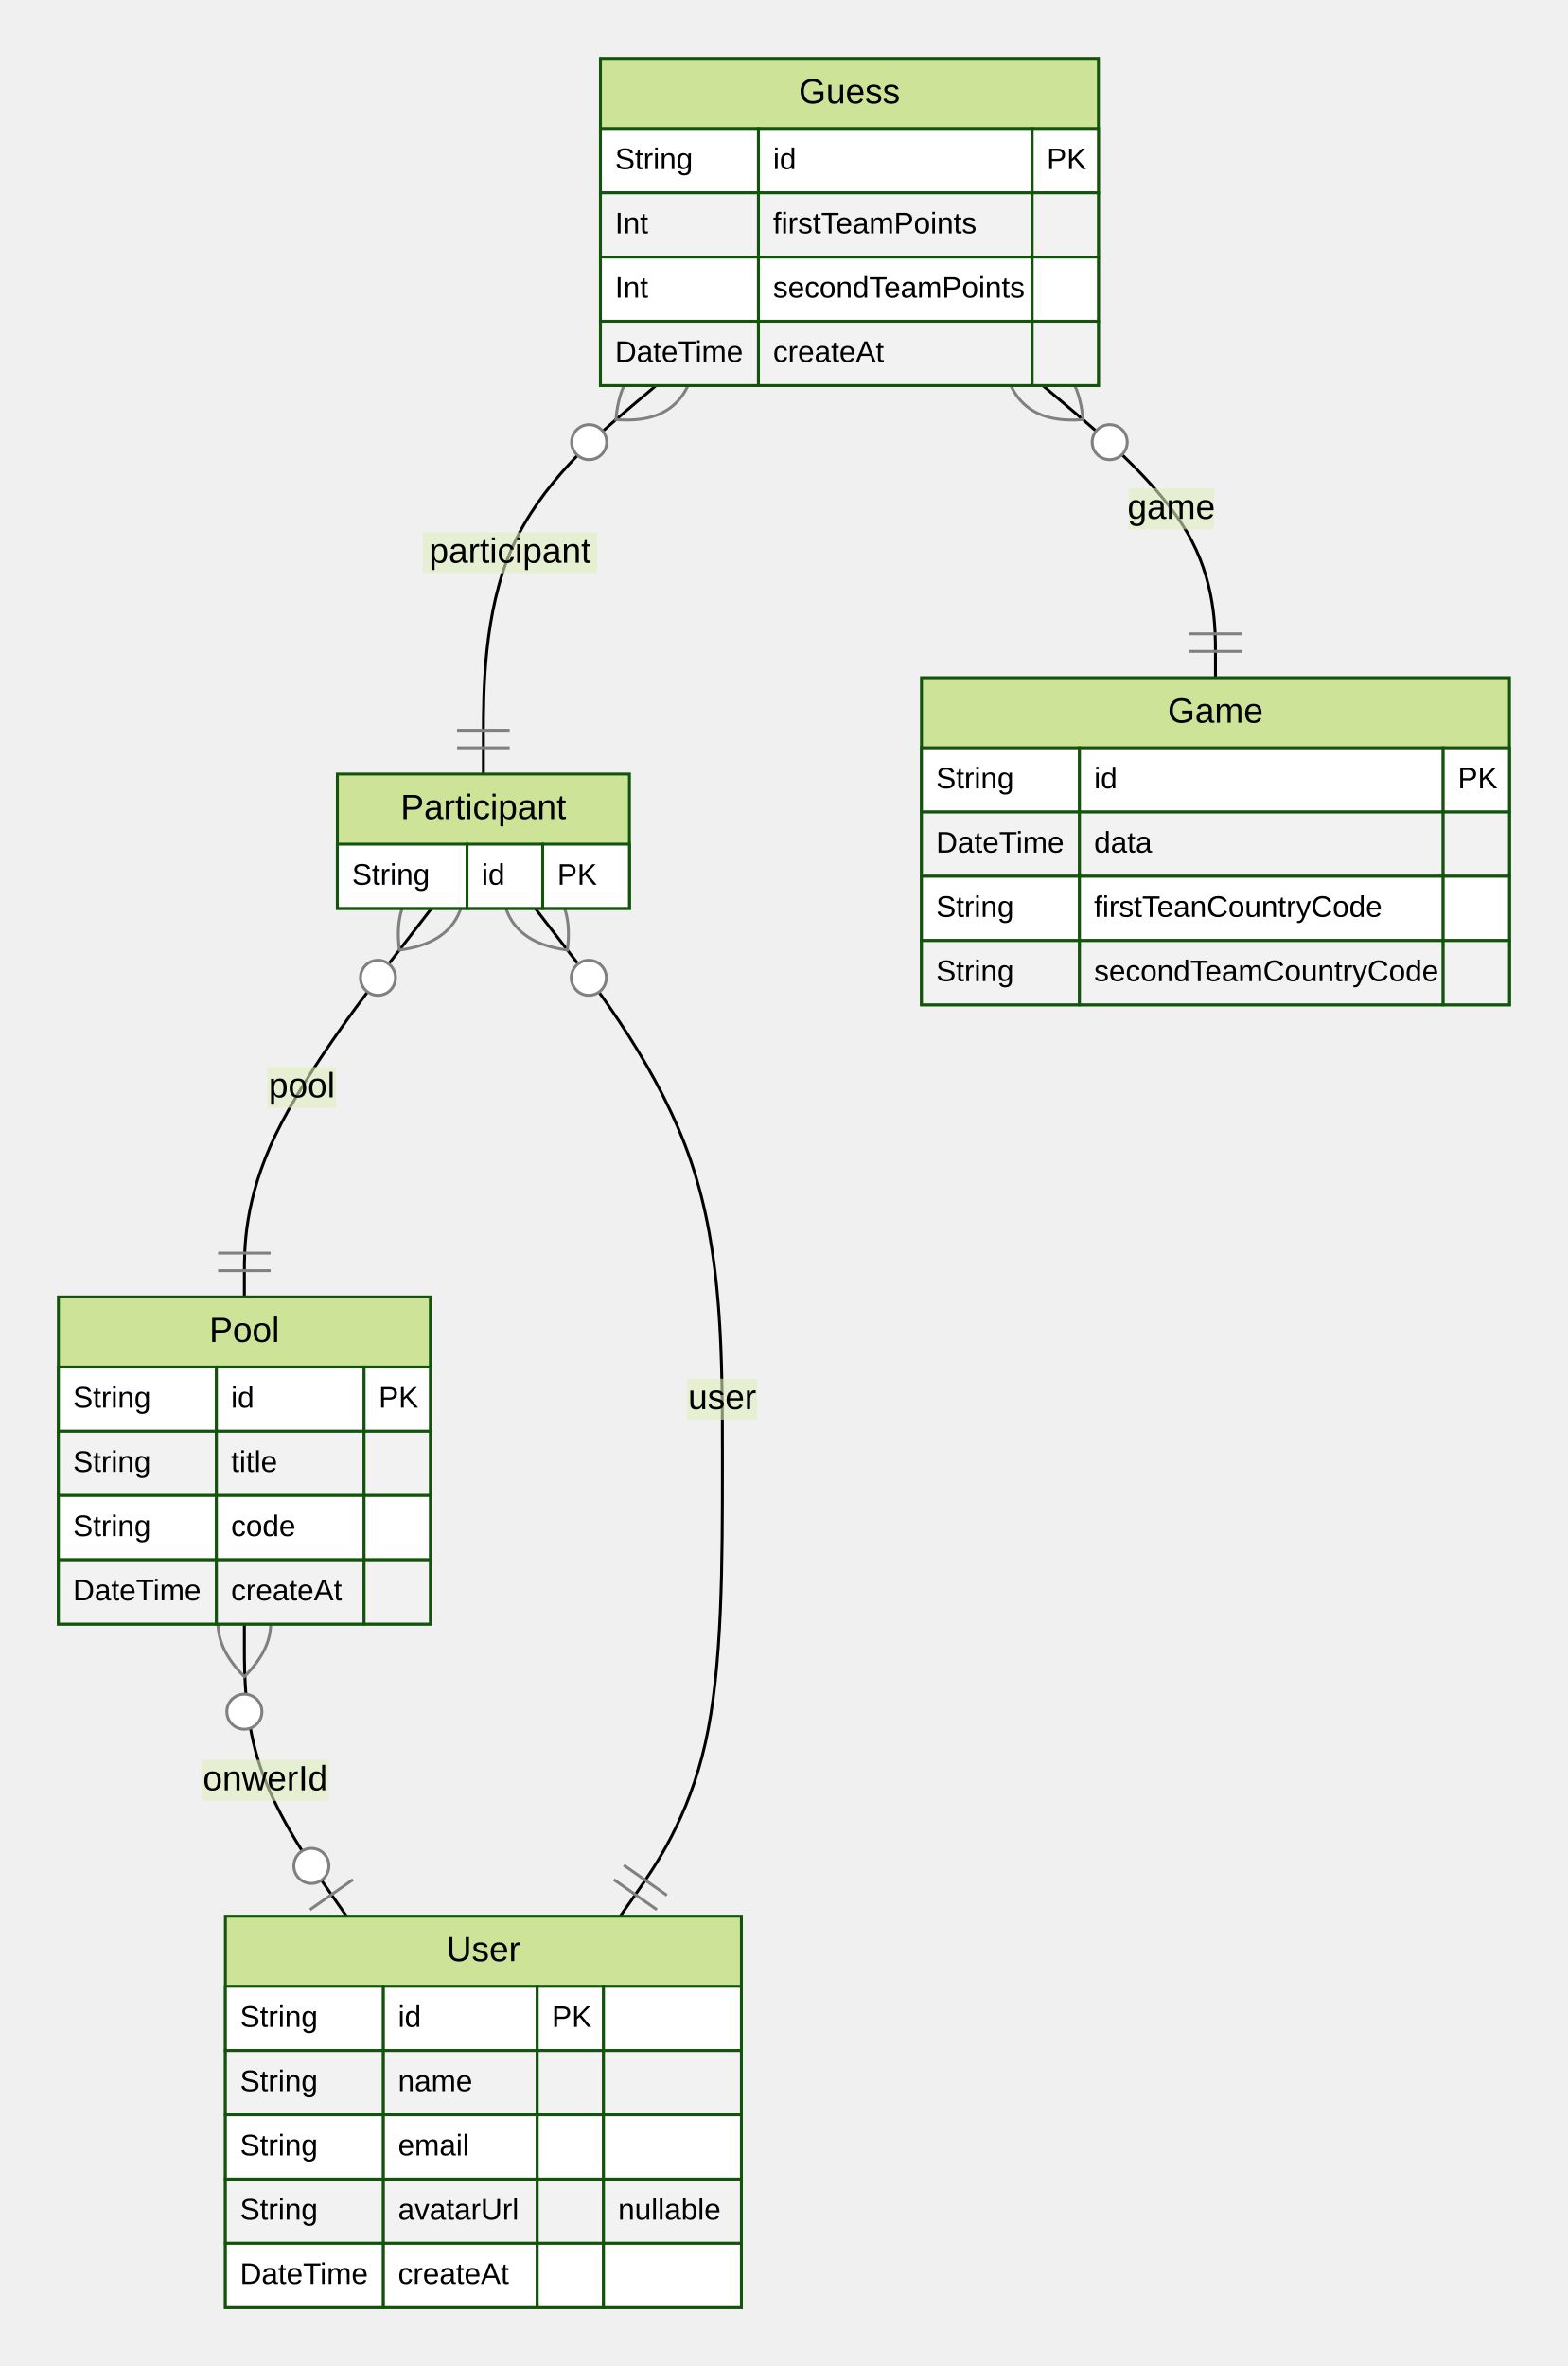
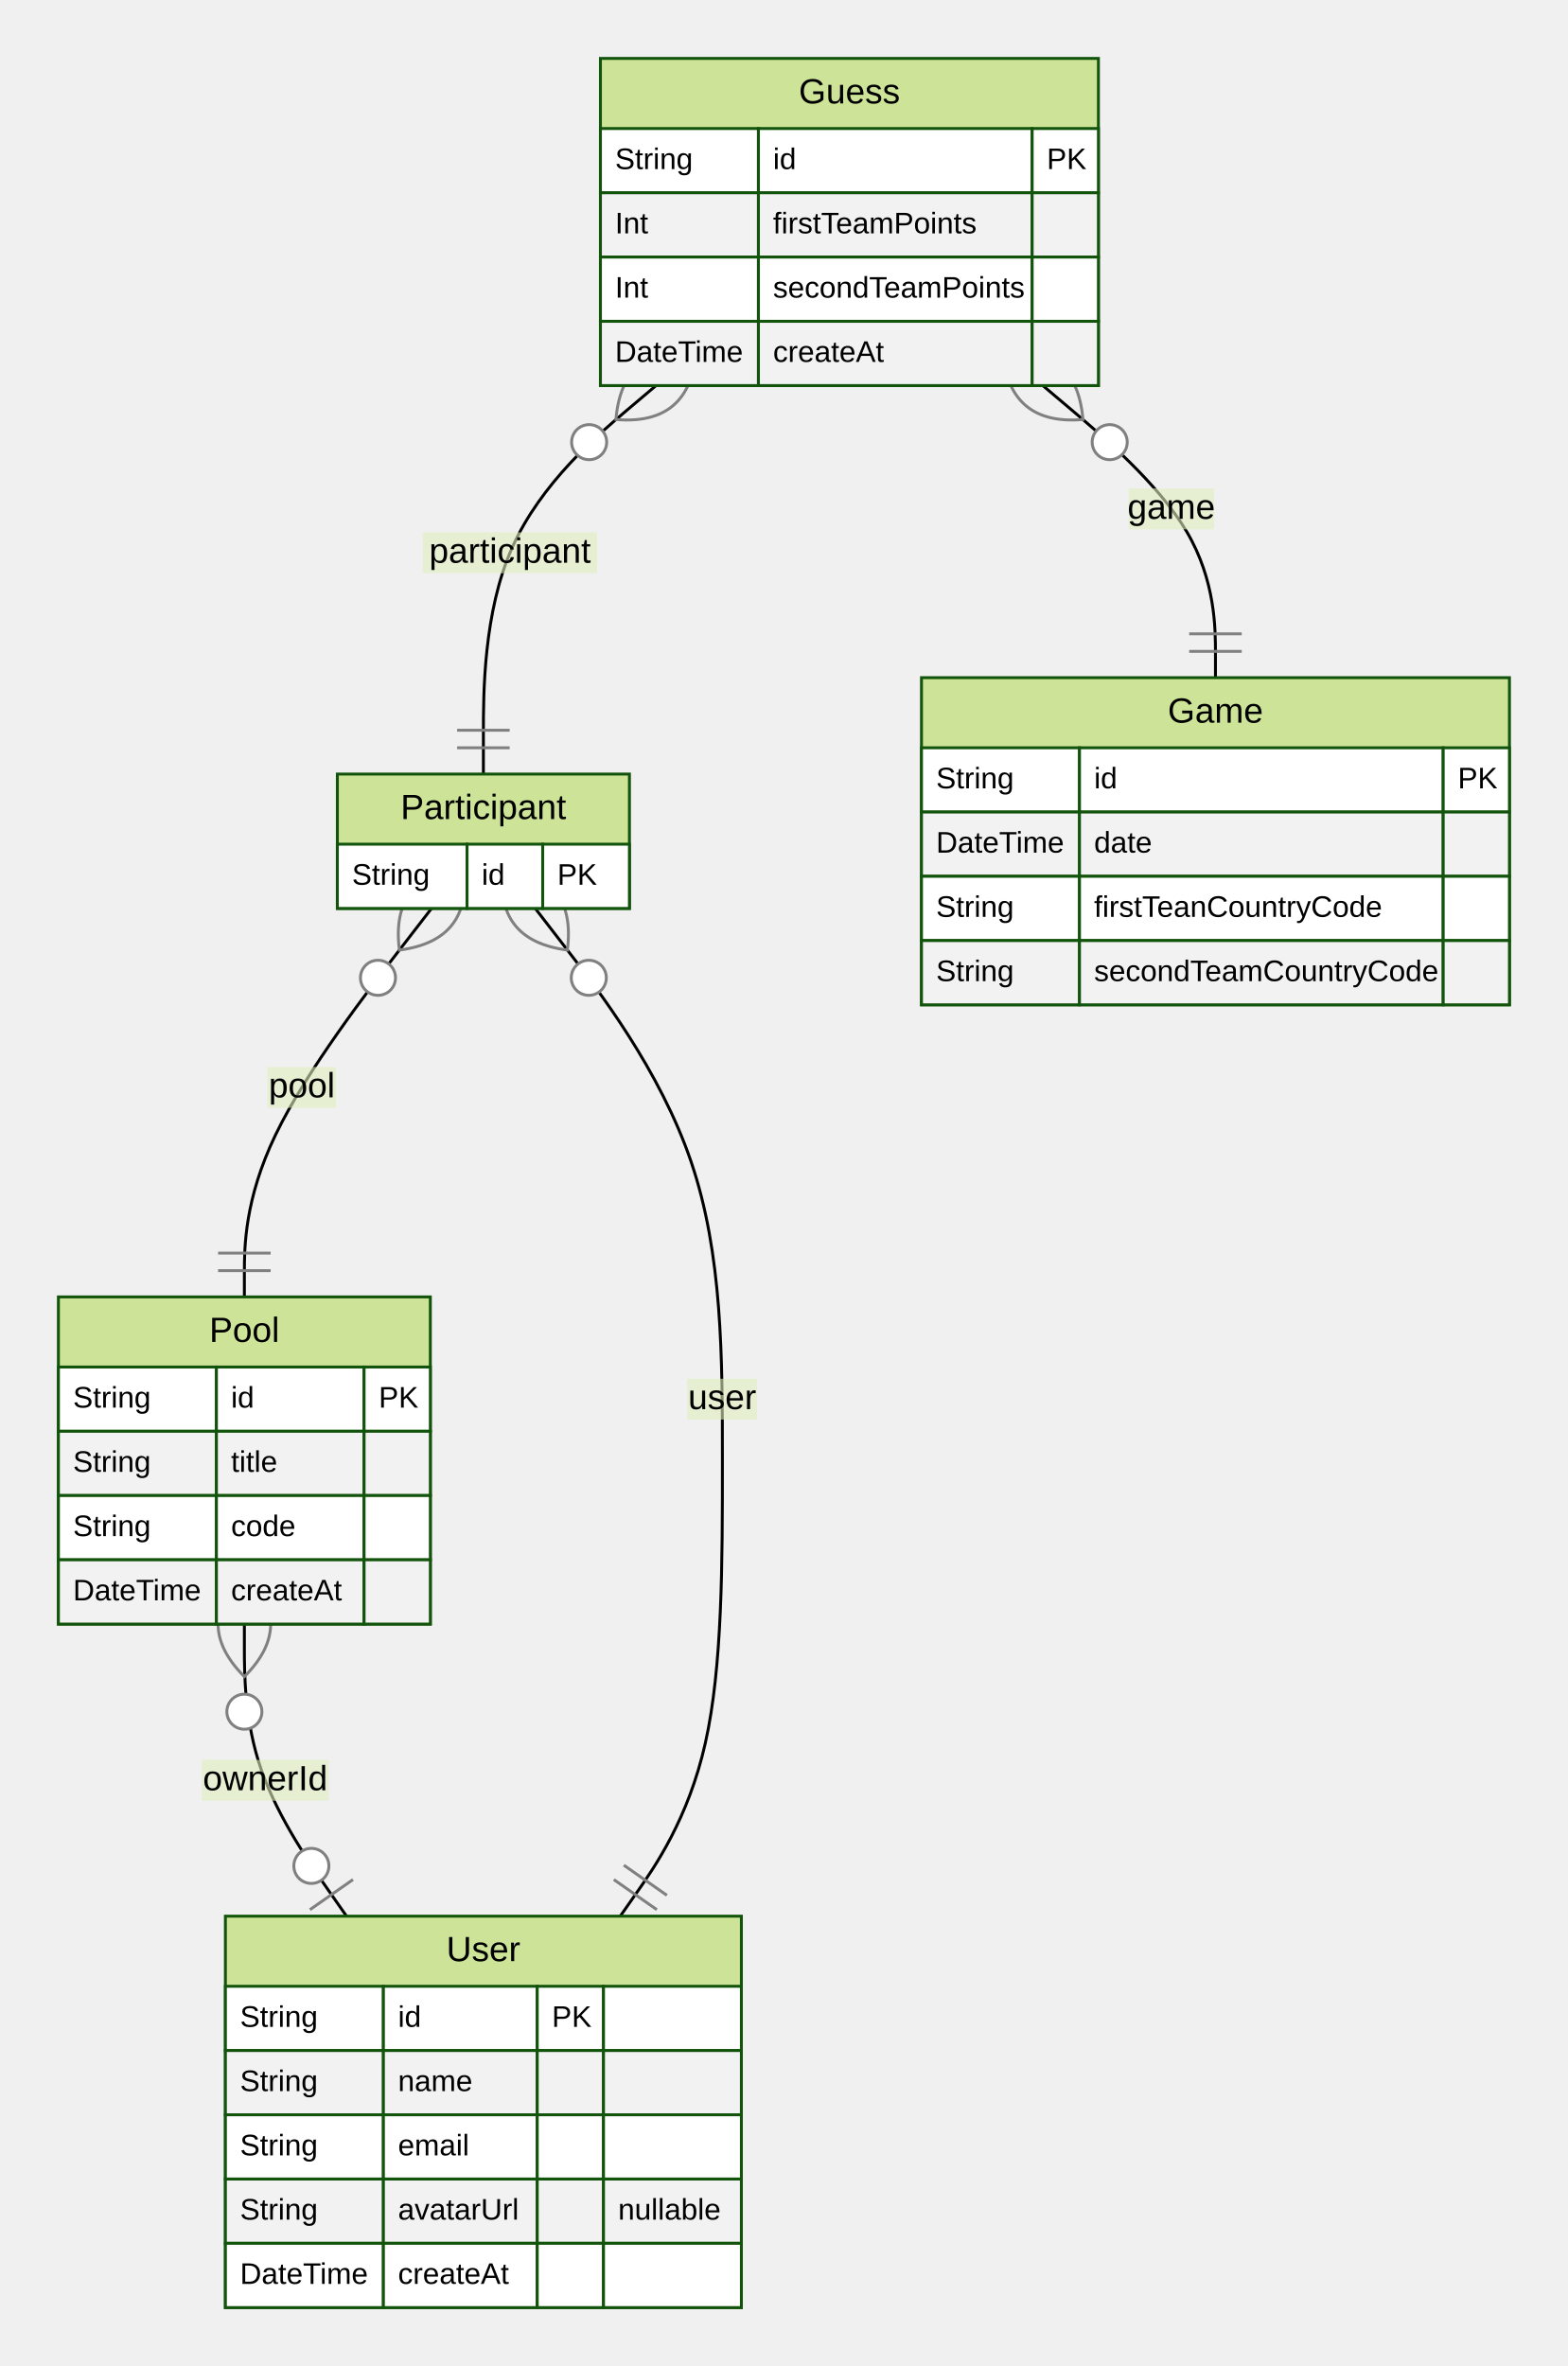
<svg xmlns="http://www.w3.org/2000/svg" aria-labelledby="chart-title-mermaid-0 chart-desc-mermaid-0" role="img" viewBox="0 0 536.82 810" style="max-width: 536.82px; background-color: white;" width="100%" id="mermaid-0">
  <style>#mermaid-0 {font-family:"trebuchet ms",verdana,arial,sans-serif;font-size:16px;fill:#000000;}#mermaid-0 .error-icon{fill:#552222;}#mermaid-0 .error-text{fill:#552222;stroke:#552222;}#mermaid-0 .edge-thickness-normal{stroke-width:2px;}#mermaid-0 .edge-thickness-thick{stroke-width:3.5px;}#mermaid-0 .edge-pattern-solid{stroke-dasharray:0;}#mermaid-0 .edge-pattern-dashed{stroke-dasharray:3;}#mermaid-0 .edge-pattern-dotted{stroke-dasharray:2;}#mermaid-0 .marker{fill:#000000;stroke:#000000;}#mermaid-0 .marker.cross{stroke:#000000;}#mermaid-0 svg{font-family:"trebuchet ms",verdana,arial,sans-serif;font-size:16px;}#mermaid-0 .entityBox{fill:#cde498;stroke:#13540c;}#mermaid-0 .attributeBoxOdd{fill:#ffffff;stroke:#13540c;}#mermaid-0 .attributeBoxEven{fill:#f2f2f2;stroke:#13540c;}#mermaid-0 .relationshipLabelBox{fill:hsl(78.158, 58.462%, 84.51%);opacity:0.7;background-color:hsl(78.158, 58.462%, 84.51%);}#mermaid-0 .relationshipLabelBox rect{opacity:0.5;}#mermaid-0 .relationshipLine{stroke:#000000;}#mermaid-0 :root{--mermaid-font-family:"trebuchet ms",verdana,arial,sans-serif;}</style>
  <g />
  <defs>
    <marker orient="auto" markerHeight="18" markerWidth="18" refY="9" refX="0" id="ONLY_ONE_START">
      <path d="M9,0 L9,18 M15,0 L15,18" fill="none" stroke="gray" />
    </marker>
  </defs>
  <defs>
    <marker orient="auto" markerHeight="18" markerWidth="18" refY="9" refX="18" id="ONLY_ONE_END">
      <path d="M3,0 L3,18 M9,0 L9,18" fill="none" stroke="gray" />
    </marker>
  </defs>
  <defs>
    <marker orient="auto" markerHeight="18" markerWidth="30" refY="9" refX="0" id="ZERO_OR_ONE_START">
      <circle r="6" cy="9" cx="21" fill="white" stroke="gray" />
      <path d="M9,0 L9,18" fill="none" stroke="gray" />
    </marker>
  </defs>
  <defs>
    <marker orient="auto" markerHeight="18" markerWidth="30" refY="9" refX="30" id="ZERO_OR_ONE_END">
      <circle r="6" cy="9" cx="9" fill="white" stroke="gray" />
      <path d="M21,0 L21,18" fill="none" stroke="gray" />
    </marker>
  </defs>
  <defs>
    <marker orient="auto" markerHeight="36" markerWidth="45" refY="18" refX="18" id="ONE_OR_MORE_START">
      <path d="M0,18 Q 18,0 36,18 Q 18,36 0,18 M42,9 L42,27" fill="none" stroke="gray" />
    </marker>
  </defs>
  <defs>
    <marker orient="auto" markerHeight="36" markerWidth="45" refY="18" refX="27" id="ONE_OR_MORE_END">
      <path d="M3,9 L3,27 M9,18 Q27,0 45,18 Q27,36 9,18" fill="none" stroke="gray" />
    </marker>
  </defs>
  <defs>
    <marker orient="auto" markerHeight="36" markerWidth="57" refY="18" refX="18" id="ZERO_OR_MORE_START">
      <circle r="6" cy="18" cx="48" fill="white" stroke="gray" />
      <path d="M0,18 Q18,0 36,18 Q18,36 0,18" fill="none" stroke="gray" />
    </marker>
  </defs>
  <defs>
    <marker orient="auto" markerHeight="36" markerWidth="57" refY="18" refX="39" id="ZERO_OR_MORE_END">
      <circle r="6" cy="18" cx="9" fill="white" stroke="gray" />
      <path d="M21,18 Q39,0 57,18 Q39,36 21,18" fill="none" stroke="gray" />
    </marker>
  </defs>
  <path marker-start="url(#ZERO_OR_MORE_START)" marker-end="url(#ZERO_OR_ONE_END)" fill="none" stroke="gray" d="M83.672,556L83.672,564.333C83.672,572.667,83.672,589.333,89.501,606C95.329,622.667,106.987,639.333,112.816,647.667L118.644,656" class="er relationshipLine" />
  <path marker-start="url(#ZERO_OR_MORE_START)" marker-end="url(#ONLY_ONE_END)" fill="none" stroke="gray" d="M183.265,311L193.944,324.833C204.624,338.667,225.984,366.333,236.664,397.833C247.344,429.333,247.344,464.667,247.344,500C247.344,535.333,247.344,570.667,241.515,596.667C235.686,622.667,224.029,639.333,218.2,647.667L212.371,656" class="er relationshipLine" />
  <path marker-start="url(#ZERO_OR_MORE_START)" marker-end="url(#ONLY_ONE_END)" fill="none" stroke="gray" d="M147.751,311L137.071,324.833C126.391,338.667,105.032,366.333,94.352,388.5C83.672,410.667,83.672,427.333,83.672,435.667L83.672,444" class="er relationshipLine" />
  <path marker-start="url(#ZERO_OR_MORE_START)" marker-end="url(#ONLY_ONE_END)" fill="none" stroke="gray" d="M224.625,132L214.772,140.333C204.919,148.667,185.213,165.333,175.361,187.5C165.508,209.667,165.508,237.333,165.508,251.167L165.508,265" class="er relationshipLine" />
  <path marker-start="url(#ZERO_OR_MORE_START)" marker-end="url(#ONLY_ONE_END)" fill="none" stroke="gray" d="M357.047,132L366.9,140.333C376.753,148.667,396.458,165.333,406.311,182C416.164,198.667,416.164,215.333,416.164,223.667L416.164,232" class="er relationshipLine" />
  <g transform="translate(20,444 )" id="Pool">
    <rect height="112" width="127.344" y="0" x="0" stroke="gray" fill-opacity="100%" fill="honeydew" class="er entityBox" />
    <text transform="translate(63.67186,12)" style="font-family: &quot;trebuchet ms&quot;, verdana, arial, sans-serif;; font-size: 12px" text-anchor="middle" dominant-baseline="middle" y="0" x="0" id="entity-Pool" class="er entityLabel">Pool</text>
    <rect height="22" width="54.096" y="24" x="0" stroke="gray" fill-opacity="100%" fill="honeydew" class="er attributeBoxOdd" />
    <text transform="translate(5,35)" style="font-family: &quot;trebuchet ms&quot;, verdana, arial, sans-serif;; font-size: 10.2px" text-anchor="left" dominant-baseline="middle" y="0" x="0" id="entity-Pool-attr-1-type" class="er entityLabel">String</text>
    <rect height="22" width="50.56" y="24" x="54.096" stroke="gray" fill-opacity="100%" fill="honeydew" class="er attributeBoxOdd" />
    <text transform="translate(59.09555,35)" style="font-family: &quot;trebuchet ms&quot;, verdana, arial, sans-serif;; font-size: 10.2px" text-anchor="left" dominant-baseline="middle" y="0" x="0" id="entity-Pool-attr-1-name" class="er entityLabel">id</text>
    <rect height="22" width="22.688" y="24" x="104.656" stroke="gray" fill-opacity="100%" fill="honeydew" class="er attributeBoxOdd" />
    <text transform="translate(109.656,35)" style="font-family: &quot;trebuchet ms&quot;, verdana, arial, sans-serif;; font-size: 10.2px" text-anchor="left" dominant-baseline="middle" y="0" x="0" id="entity-Pool-attr-1-key" class="er entityLabel">PK</text>
    <rect height="22" width="54.096" y="46" x="0" stroke="gray" fill-opacity="100%" fill="honeydew" class="er attributeBoxEven" />
    <text transform="translate(5,57)" style="font-family: &quot;trebuchet ms&quot;, verdana, arial, sans-serif;; font-size: 10.2px" text-anchor="left" dominant-baseline="middle" y="0" x="0" id="entity-Pool-attr-2-type" class="er entityLabel">String</text>
    <rect height="22" width="50.56" y="46" x="54.096" stroke="gray" fill-opacity="100%" fill="honeydew" class="er attributeBoxEven" />
    <text transform="translate(59.09555,57)" style="font-family: &quot;trebuchet ms&quot;, verdana, arial, sans-serif;; font-size: 10.2px" text-anchor="left" dominant-baseline="middle" y="0" x="0" id="entity-Pool-attr-2-name" class="er entityLabel">title</text>
    <rect height="22" width="22.688" y="46" x="104.656" stroke="gray" fill-opacity="100%" fill="honeydew" class="er attributeBoxEven" />
    <text transform="translate(109.656,57)" style="font-family: &quot;trebuchet ms&quot;, verdana, arial, sans-serif;; font-size: 10.2px" text-anchor="left" dominant-baseline="middle" y="0" x="0" id="entity-Pool-attr-2-key" class="er entityLabel" />
    <rect height="22" width="54.096" y="68" x="0" stroke="gray" fill-opacity="100%" fill="honeydew" class="er attributeBoxOdd" />
    <text transform="translate(5,79)" style="font-family: &quot;trebuchet ms&quot;, verdana, arial, sans-serif;; font-size: 10.2px" text-anchor="left" dominant-baseline="middle" y="0" x="0" id="entity-Pool-attr-3-type" class="er entityLabel">String</text>
    <rect height="22" width="50.56" y="68" x="54.096" stroke="gray" fill-opacity="100%" fill="honeydew" class="er attributeBoxOdd" />
    <text transform="translate(59.09555,79)" style="font-family: &quot;trebuchet ms&quot;, verdana, arial, sans-serif;; font-size: 10.2px" text-anchor="left" dominant-baseline="middle" y="0" x="0" id="entity-Pool-attr-3-name" class="er entityLabel">code</text>
    <rect height="22" width="22.688" y="68" x="104.656" stroke="gray" fill-opacity="100%" fill="honeydew" class="er attributeBoxOdd" />
    <text transform="translate(109.656,79)" style="font-family: &quot;trebuchet ms&quot;, verdana, arial, sans-serif;; font-size: 10.2px" text-anchor="left" dominant-baseline="middle" y="0" x="0" id="entity-Pool-attr-3-key" class="er entityLabel" />
    <rect height="22" width="54.096" y="90" x="0" stroke="gray" fill-opacity="100%" fill="honeydew" class="er attributeBoxEven" />
    <text transform="translate(5,101)" style="font-family: &quot;trebuchet ms&quot;, verdana, arial, sans-serif;; font-size: 10.2px" text-anchor="left" dominant-baseline="middle" y="0" x="0" id="entity-Pool-attr-4-type" class="er entityLabel">DateTime</text>
    <rect height="22" width="50.56" y="90" x="54.096" stroke="gray" fill-opacity="100%" fill="honeydew" class="er attributeBoxEven" />
    <text transform="translate(59.09555,101)" style="font-family: &quot;trebuchet ms&quot;, verdana, arial, sans-serif;; font-size: 10.2px" text-anchor="left" dominant-baseline="middle" y="0" x="0" id="entity-Pool-attr-4-name" class="er entityLabel">createAt</text>
    <rect height="22" width="22.688" y="90" x="104.656" stroke="gray" fill-opacity="100%" fill="honeydew" class="er attributeBoxEven" />
    <text transform="translate(109.656,101)" style="font-family: &quot;trebuchet ms&quot;, verdana, arial, sans-serif;; font-size: 10.2px" text-anchor="left" dominant-baseline="middle" y="0" x="0" id="entity-Pool-attr-4-key" class="er entityLabel" />
  </g>
  <g transform="translate(115.5078,265 )" id="Participant">
    <rect height="46" width="100" y="0" x="0" stroke="gray" fill-opacity="100%" fill="honeydew" class="er entityBox" />
    <text transform="translate(50,12)" style="font-family: &quot;trebuchet ms&quot;, verdana, arial, sans-serif;; font-size: 12px" text-anchor="middle" dominant-baseline="middle" y="0" x="0" id="entity-Participant" class="er entityLabel">Participant</text>
    <rect height="22" width="44.399" y="24" x="0" stroke="gray" fill-opacity="100%" fill="honeydew" class="er attributeBoxOdd" />
    <text transform="translate(5,35)" style="font-family: &quot;trebuchet ms&quot;, verdana, arial, sans-serif;; font-size: 10.2px" text-anchor="left" dominant-baseline="middle" y="0" x="0" id="entity-Participant-attr-1-type" class="er entityLabel">String</text>
    <rect height="22" width="25.911" y="24" x="44.399" stroke="gray" fill-opacity="100%" fill="honeydew" class="er attributeBoxOdd" />
    <text transform="translate(49.39862,35)" style="font-family: &quot;trebuchet ms&quot;, verdana, arial, sans-serif;; font-size: 10.2px" text-anchor="left" dominant-baseline="middle" y="0" x="0" id="entity-Participant-attr-1-name" class="er entityLabel">id</text>
    <rect height="22" width="29.69" y="24" x="70.31" stroke="gray" fill-opacity="100%" fill="honeydew" class="er attributeBoxOdd" />
    <text transform="translate(75.30976,35)" style="font-family: &quot;trebuchet ms&quot;, verdana, arial, sans-serif;; font-size: 10.2px" text-anchor="left" dominant-baseline="middle" y="0" x="0" id="entity-Participant-attr-1-key" class="er entityLabel">PK</text>
  </g>
  <g transform="translate(77.17397,656 )" id="User">
    <rect height="134" width="176.668" y="0" x="0" stroke="gray" fill-opacity="100%" fill="honeydew" class="er entityBox" />
    <text transform="translate(88.33382,12)" style="font-family: &quot;trebuchet ms&quot;, verdana, arial, sans-serif;; font-size: 12px" text-anchor="middle" dominant-baseline="middle" y="0" x="0" id="entity-User" class="er entityLabel">User</text>
    <rect height="22" width="54.096" y="24" x="0" stroke="gray" fill-opacity="100%" fill="honeydew" class="er attributeBoxOdd" />
    <text transform="translate(5,35)" style="font-family: &quot;trebuchet ms&quot;, verdana, arial, sans-serif;; font-size: 10.2px" text-anchor="left" dominant-baseline="middle" y="0" x="0" id="entity-User-attr-1-type" class="er entityLabel">String</text>
    <rect height="22" width="52.672" y="24" x="54.096" stroke="gray" fill-opacity="100%" fill="honeydew" class="er attributeBoxOdd" />
    <text transform="translate(59.09555,35)" style="font-family: &quot;trebuchet ms&quot;, verdana, arial, sans-serif;; font-size: 10.2px" text-anchor="left" dominant-baseline="middle" y="0" x="0" id="entity-User-attr-1-name" class="er entityLabel">id</text>
    <rect height="22" width="22.688" y="24" x="106.767" stroke="gray" fill-opacity="100%" fill="honeydew" class="er attributeBoxOdd" />
    <text transform="translate(111.7674,35)" style="font-family: &quot;trebuchet ms&quot;, verdana, arial, sans-serif;; font-size: 10.2px" text-anchor="left" dominant-baseline="middle" y="0" x="0" id="entity-User-attr-1-key" class="er entityLabel">PK</text>
    <rect height="22" width="47.213" y="24" x="129.455" stroke="gray" fill-opacity="100%" fill="honeydew" class="er attributeBoxOdd" />
    <text transform="translate(134.4551,35)" style="font-family: &quot;trebuchet ms&quot;, verdana, arial, sans-serif;; font-size: 10.2px" text-anchor="left" dominant-baseline="middle" y="0" x="0" id="entity-User-attr-1-comment" class="er entityLabel" />
    <rect height="22" width="54.096" y="46" x="0" stroke="gray" fill-opacity="100%" fill="honeydew" class="er attributeBoxEven" />
    <text transform="translate(5,57)" style="font-family: &quot;trebuchet ms&quot;, verdana, arial, sans-serif;; font-size: 10.2px" text-anchor="left" dominant-baseline="middle" y="0" x="0" id="entity-User-attr-2-type" class="er entityLabel">String</text>
    <rect height="22" width="52.672" y="46" x="54.096" stroke="gray" fill-opacity="100%" fill="honeydew" class="er attributeBoxEven" />
    <text transform="translate(59.09555,57)" style="font-family: &quot;trebuchet ms&quot;, verdana, arial, sans-serif;; font-size: 10.2px" text-anchor="left" dominant-baseline="middle" y="0" x="0" id="entity-User-attr-2-name" class="er entityLabel">name</text>
    <rect height="22" width="22.688" y="46" x="106.767" stroke="gray" fill-opacity="100%" fill="honeydew" class="er attributeBoxEven" />
    <text transform="translate(111.7674,57)" style="font-family: &quot;trebuchet ms&quot;, verdana, arial, sans-serif;; font-size: 10.2px" text-anchor="left" dominant-baseline="middle" y="0" x="0" id="entity-User-attr-2-key" class="er entityLabel" />
    <rect height="22" width="47.213" y="46" x="129.455" stroke="gray" fill-opacity="100%" fill="honeydew" class="er attributeBoxEven" />
    <text transform="translate(134.4551,57)" style="font-family: &quot;trebuchet ms&quot;, verdana, arial, sans-serif;; font-size: 10.2px" text-anchor="left" dominant-baseline="middle" y="0" x="0" id="entity-User-attr-2-comment" class="er entityLabel" />
    <rect height="22" width="54.096" y="68" x="0" stroke="gray" fill-opacity="100%" fill="honeydew" class="er attributeBoxOdd" />
    <text transform="translate(5,79)" style="font-family: &quot;trebuchet ms&quot;, verdana, arial, sans-serif;; font-size: 10.2px" text-anchor="left" dominant-baseline="middle" y="0" x="0" id="entity-User-attr-3-type" class="er entityLabel">String</text>
    <rect height="22" width="52.672" y="68" x="54.096" stroke="gray" fill-opacity="100%" fill="honeydew" class="er attributeBoxOdd" />
    <text transform="translate(59.09555,79)" style="font-family: &quot;trebuchet ms&quot;, verdana, arial, sans-serif;; font-size: 10.2px" text-anchor="left" dominant-baseline="middle" y="0" x="0" id="entity-User-attr-3-name" class="er entityLabel">email</text>
    <rect height="22" width="22.688" y="68" x="106.767" stroke="gray" fill-opacity="100%" fill="honeydew" class="er attributeBoxOdd" />
    <text transform="translate(111.7674,79)" style="font-family: &quot;trebuchet ms&quot;, verdana, arial, sans-serif;; font-size: 10.2px" text-anchor="left" dominant-baseline="middle" y="0" x="0" id="entity-User-attr-3-key" class="er entityLabel" />
    <rect height="22" width="47.213" y="68" x="129.455" stroke="gray" fill-opacity="100%" fill="honeydew" class="er attributeBoxOdd" />
    <text transform="translate(134.4551,79)" style="font-family: &quot;trebuchet ms&quot;, verdana, arial, sans-serif;; font-size: 10.2px" text-anchor="left" dominant-baseline="middle" y="0" x="0" id="entity-User-attr-3-comment" class="er entityLabel" />
    <rect height="22" width="54.096" y="90" x="0" stroke="gray" fill-opacity="100%" fill="honeydew" class="er attributeBoxEven" />
    <text transform="translate(5,101)" style="font-family: &quot;trebuchet ms&quot;, verdana, arial, sans-serif;; font-size: 10.2px" text-anchor="left" dominant-baseline="middle" y="0" x="0" id="entity-User-attr-4-type" class="er entityLabel">String</text>
    <rect height="22" width="52.672" y="90" x="54.096" stroke="gray" fill-opacity="100%" fill="honeydew" class="er attributeBoxEven" />
    <text transform="translate(59.09555,101)" style="font-family: &quot;trebuchet ms&quot;, verdana, arial, sans-serif;; font-size: 10.2px" text-anchor="left" dominant-baseline="middle" y="0" x="0" id="entity-User-attr-4-name" class="er entityLabel">avatarUrl</text>
    <rect height="22" width="22.688" y="90" x="106.767" stroke="gray" fill-opacity="100%" fill="honeydew" class="er attributeBoxEven" />
    <text transform="translate(111.7674,101)" style="font-family: &quot;trebuchet ms&quot;, verdana, arial, sans-serif;; font-size: 10.2px" text-anchor="left" dominant-baseline="middle" y="0" x="0" id="entity-User-attr-4-key" class="er entityLabel" />
    <rect height="22" width="47.213" y="90" x="129.455" stroke="gray" fill-opacity="100%" fill="honeydew" class="er attributeBoxEven" />
    <text transform="translate(134.4551,101)" style="font-family: &quot;trebuchet ms&quot;, verdana, arial, sans-serif;; font-size: 10.2px" text-anchor="left" dominant-baseline="middle" y="0" x="0" id="entity-User-attr-4-comment" class="er entityLabel">nullable</text>
    <rect height="22" width="54.096" y="112" x="0" stroke="gray" fill-opacity="100%" fill="honeydew" class="er attributeBoxOdd" />
    <text transform="translate(5,123)" style="font-family: &quot;trebuchet ms&quot;, verdana, arial, sans-serif;; font-size: 10.2px" text-anchor="left" dominant-baseline="middle" y="0" x="0" id="entity-User-attr-5-type" class="er entityLabel">DateTime</text>
    <rect height="22" width="52.672" y="112" x="54.096" stroke="gray" fill-opacity="100%" fill="honeydew" class="er attributeBoxOdd" />
    <text transform="translate(59.09555,123)" style="font-family: &quot;trebuchet ms&quot;, verdana, arial, sans-serif;; font-size: 10.2px" text-anchor="left" dominant-baseline="middle" y="0" x="0" id="entity-User-attr-5-name" class="er entityLabel">createAt</text>
    <rect height="22" width="22.688" y="112" x="106.767" stroke="gray" fill-opacity="100%" fill="honeydew" class="er attributeBoxOdd" />
    <text transform="translate(111.7674,123)" style="font-family: &quot;trebuchet ms&quot;, verdana, arial, sans-serif;; font-size: 10.2px" text-anchor="left" dominant-baseline="middle" y="0" x="0" id="entity-User-attr-5-key" class="er entityLabel" />
    <rect height="22" width="47.213" y="112" x="129.455" stroke="gray" fill-opacity="100%" fill="honeydew" class="er attributeBoxOdd" />
    <text transform="translate(134.4551,123)" style="font-family: &quot;trebuchet ms&quot;, verdana, arial, sans-serif;; font-size: 10.2px" text-anchor="left" dominant-baseline="middle" y="0" x="0" id="entity-User-attr-5-comment" class="er entityLabel" />
  </g>
  <g transform="translate(315.5078,232 )" id="Game">
    <rect height="112" width="201.312" y="0" x="0" stroke="gray" fill-opacity="100%" fill="honeydew" class="er entityBox" />
    <text transform="translate(100.6562,12)" style="font-family: &quot;trebuchet ms&quot;, verdana, arial, sans-serif;; font-size: 12px" text-anchor="middle" dominant-baseline="middle" y="0" x="0" id="entity-Game" class="er entityLabel">Game</text>
    <rect height="22" width="54.096" y="24" x="0" stroke="gray" fill-opacity="100%" fill="honeydew" class="er attributeBoxOdd" />
    <text transform="translate(5,35)" style="font-family: &quot;trebuchet ms&quot;, verdana, arial, sans-serif;; font-size: 10.2px" text-anchor="left" dominant-baseline="middle" y="0" x="0" id="entity-Game-attr-1-type" class="er entityLabel">String</text>
    <rect height="22" width="124.529" y="24" x="54.096" stroke="gray" fill-opacity="100%" fill="honeydew" class="er attributeBoxOdd" />
    <text transform="translate(59.09555,35)" style="font-family: &quot;trebuchet ms&quot;, verdana, arial, sans-serif;; font-size: 10.2px" text-anchor="left" dominant-baseline="middle" y="0" x="0" id="entity-Game-attr-1-name" class="er entityLabel">id</text>
    <rect height="22" width="22.688" y="24" x="178.625" stroke="gray" fill-opacity="100%" fill="honeydew" class="er attributeBoxOdd" />
    <text transform="translate(183.6248,35)" style="font-family: &quot;trebuchet ms&quot;, verdana, arial, sans-serif;; font-size: 10.2px" text-anchor="left" dominant-baseline="middle" y="0" x="0" id="entity-Game-attr-1-key" class="er entityLabel">PK</text>
    <rect height="22" width="54.096" y="46" x="0" stroke="gray" fill-opacity="100%" fill="honeydew" class="er attributeBoxEven" />
    <text transform="translate(5,57)" style="font-family: &quot;trebuchet ms&quot;, verdana, arial, sans-serif;; font-size: 10.2px" text-anchor="left" dominant-baseline="middle" y="0" x="0" id="entity-Game-attr-2-type" class="er entityLabel">DateTime</text>
    <rect height="22" width="124.529" y="46" x="54.096" stroke="gray" fill-opacity="100%" fill="honeydew" class="er attributeBoxEven" />
-     <text transform="translate(59.09555,57)" style="font-family: &quot;trebuchet ms&quot;, verdana, arial, sans-serif;; font-size: 10.2px" text-anchor="left" dominant-baseline="middle" y="0" x="0" id="entity-Game-attr-2-name" class="er entityLabel">data</text>
+     <text transform="translate(59.09555,57)" style="font-family: &quot;trebuchet ms&quot;, verdana, arial, sans-serif;; font-size: 10.2px" text-anchor="left" dominant-baseline="middle" y="0" x="0" id="entity-Game-attr-2-name" class="er entityLabel">date</text>
    <rect height="22" width="22.688" y="46" x="178.625" stroke="gray" fill-opacity="100%" fill="honeydew" class="er attributeBoxEven" />
    <text transform="translate(183.6248,57)" style="font-family: &quot;trebuchet ms&quot;, verdana, arial, sans-serif;; font-size: 10.2px" text-anchor="left" dominant-baseline="middle" y="0" x="0" id="entity-Game-attr-2-key" class="er entityLabel" />
    <rect height="22" width="54.096" y="68" x="0" stroke="gray" fill-opacity="100%" fill="honeydew" class="er attributeBoxOdd" />
    <text transform="translate(5,79)" style="font-family: &quot;trebuchet ms&quot;, verdana, arial, sans-serif;; font-size: 10.2px" text-anchor="left" dominant-baseline="middle" y="0" x="0" id="entity-Game-attr-3-type" class="er entityLabel">String</text>
    <rect height="22" width="124.529" y="68" x="54.096" stroke="gray" fill-opacity="100%" fill="honeydew" class="er attributeBoxOdd" />
    <text transform="translate(59.09555,79)" style="font-family: &quot;trebuchet ms&quot;, verdana, arial, sans-serif;; font-size: 10.2px" text-anchor="left" dominant-baseline="middle" y="0" x="0" id="entity-Game-attr-3-name" class="er entityLabel">firstTeanCountryCode</text>
    <rect height="22" width="22.688" y="68" x="178.625" stroke="gray" fill-opacity="100%" fill="honeydew" class="er attributeBoxOdd" />
    <text transform="translate(183.6248,79)" style="font-family: &quot;trebuchet ms&quot;, verdana, arial, sans-serif;; font-size: 10.2px" text-anchor="left" dominant-baseline="middle" y="0" x="0" id="entity-Game-attr-3-key" class="er entityLabel" />
    <rect height="22" width="54.096" y="90" x="0" stroke="gray" fill-opacity="100%" fill="honeydew" class="er attributeBoxEven" />
    <text transform="translate(5,101)" style="font-family: &quot;trebuchet ms&quot;, verdana, arial, sans-serif;; font-size: 10.2px" text-anchor="left" dominant-baseline="middle" y="0" x="0" id="entity-Game-attr-4-type" class="er entityLabel">String</text>
    <rect height="22" width="124.529" y="90" x="54.096" stroke="gray" fill-opacity="100%" fill="honeydew" class="er attributeBoxEven" />
    <text transform="translate(59.09555,101)" style="font-family: &quot;trebuchet ms&quot;, verdana, arial, sans-serif;; font-size: 10.2px" text-anchor="left" dominant-baseline="middle" y="0" x="0" id="entity-Game-attr-4-name" class="er entityLabel">secondTeamCountryCode</text>
    <rect height="22" width="22.688" y="90" x="178.625" stroke="gray" fill-opacity="100%" fill="honeydew" class="er attributeBoxEven" />
    <text transform="translate(183.6248,101)" style="font-family: &quot;trebuchet ms&quot;, verdana, arial, sans-serif;; font-size: 10.2px" text-anchor="left" dominant-baseline="middle" y="0" x="0" id="entity-Game-attr-4-key" class="er entityLabel" />
  </g>
  <g transform="translate(205.5837,20 )" id="Guess">
    <rect height="112" width="170.504" y="0" x="0" stroke="gray" fill-opacity="100%" fill="honeydew" class="er entityBox" />
    <text transform="translate(85.2522,12)" style="font-family: &quot;trebuchet ms&quot;, verdana, arial, sans-serif;; font-size: 12px" text-anchor="middle" dominant-baseline="middle" y="0" x="0" id="entity-Guess" class="er entityLabel">Guess</text>
    <rect height="22" width="54.096" y="24" x="0" stroke="gray" fill-opacity="100%" fill="honeydew" class="er attributeBoxOdd" />
    <text transform="translate(5,35)" style="font-family: &quot;trebuchet ms&quot;, verdana, arial, sans-serif;; font-size: 10.2px" text-anchor="left" dominant-baseline="middle" y="0" x="0" id="entity-Guess-attr-1-type" class="er entityLabel">String</text>
    <rect height="22" width="93.721" y="24" x="54.096" stroke="gray" fill-opacity="100%" fill="honeydew" class="er attributeBoxOdd" />
    <text transform="translate(59.09555,35)" style="font-family: &quot;trebuchet ms&quot;, verdana, arial, sans-serif;; font-size: 10.2px" text-anchor="left" dominant-baseline="middle" y="0" x="0" id="entity-Guess-attr-1-name" class="er entityLabel">id</text>
    <rect height="22" width="22.688" y="24" x="147.817" stroke="gray" fill-opacity="100%" fill="honeydew" class="er attributeBoxOdd" />
    <text transform="translate(152.8167,35)" style="font-family: &quot;trebuchet ms&quot;, verdana, arial, sans-serif;; font-size: 10.2px" text-anchor="left" dominant-baseline="middle" y="0" x="0" id="entity-Guess-attr-1-key" class="er entityLabel">PK</text>
    <rect height="22" width="54.096" y="46" x="0" stroke="gray" fill-opacity="100%" fill="honeydew" class="er attributeBoxEven" />
    <text transform="translate(5,57)" style="font-family: &quot;trebuchet ms&quot;, verdana, arial, sans-serif;; font-size: 10.2px" text-anchor="left" dominant-baseline="middle" y="0" x="0" id="entity-Guess-attr-2-type" class="er entityLabel">Int</text>
    <rect height="22" width="93.721" y="46" x="54.096" stroke="gray" fill-opacity="100%" fill="honeydew" class="er attributeBoxEven" />
    <text transform="translate(59.09555,57)" style="font-family: &quot;trebuchet ms&quot;, verdana, arial, sans-serif;; font-size: 10.2px" text-anchor="left" dominant-baseline="middle" y="0" x="0" id="entity-Guess-attr-2-name" class="er entityLabel">firstTeamPoints</text>
    <rect height="22" width="22.688" y="46" x="147.817" stroke="gray" fill-opacity="100%" fill="honeydew" class="er attributeBoxEven" />
    <text transform="translate(152.8167,57)" style="font-family: &quot;trebuchet ms&quot;, verdana, arial, sans-serif;; font-size: 10.2px" text-anchor="left" dominant-baseline="middle" y="0" x="0" id="entity-Guess-attr-2-key" class="er entityLabel" />
    <rect height="22" width="54.096" y="68" x="0" stroke="gray" fill-opacity="100%" fill="honeydew" class="er attributeBoxOdd" />
    <text transform="translate(5,79)" style="font-family: &quot;trebuchet ms&quot;, verdana, arial, sans-serif;; font-size: 10.2px" text-anchor="left" dominant-baseline="middle" y="0" x="0" id="entity-Guess-attr-3-type" class="er entityLabel">Int</text>
    <rect height="22" width="93.721" y="68" x="54.096" stroke="gray" fill-opacity="100%" fill="honeydew" class="er attributeBoxOdd" />
    <text transform="translate(59.09555,79)" style="font-family: &quot;trebuchet ms&quot;, verdana, arial, sans-serif;; font-size: 10.2px" text-anchor="left" dominant-baseline="middle" y="0" x="0" id="entity-Guess-attr-3-name" class="er entityLabel">secondTeamPoints</text>
    <rect height="22" width="22.688" y="68" x="147.817" stroke="gray" fill-opacity="100%" fill="honeydew" class="er attributeBoxOdd" />
    <text transform="translate(152.8167,79)" style="font-family: &quot;trebuchet ms&quot;, verdana, arial, sans-serif;; font-size: 10.2px" text-anchor="left" dominant-baseline="middle" y="0" x="0" id="entity-Guess-attr-3-key" class="er entityLabel" />
    <rect height="22" width="54.096" y="90" x="0" stroke="gray" fill-opacity="100%" fill="honeydew" class="er attributeBoxEven" />
    <text transform="translate(5,101)" style="font-family: &quot;trebuchet ms&quot;, verdana, arial, sans-serif;; font-size: 10.2px" text-anchor="left" dominant-baseline="middle" y="0" x="0" id="entity-Guess-attr-4-type" class="er entityLabel">DateTime</text>
    <rect height="22" width="93.721" y="90" x="54.096" stroke="gray" fill-opacity="100%" fill="honeydew" class="er attributeBoxEven" />
    <text transform="translate(59.09555,101)" style="font-family: &quot;trebuchet ms&quot;, verdana, arial, sans-serif;; font-size: 10.2px" text-anchor="left" dominant-baseline="middle" y="0" x="0" id="entity-Guess-attr-4-name" class="er entityLabel">createAt</text>
    <rect height="22" width="22.688" y="90" x="147.817" stroke="gray" fill-opacity="100%" fill="honeydew" class="er attributeBoxEven" />
    <text transform="translate(152.8167,101)" style="font-family: &quot;trebuchet ms&quot;, verdana, arial, sans-serif;; font-size: 10.2px" text-anchor="left" dominant-baseline="middle" y="0" x="0" id="entity-Guess-attr-4-key" class="er entityLabel" />
  </g>
  <rect fill-opacity="85%" fill="white" height="14" width="43.475" y="602.488" x="69.065" class="er relationshipLabelBox" />
-   <text style="font-family: &quot;trebuchet ms&quot;, verdana, arial, sans-serif;; font-size: 12px" dominant-baseline="middle" text-anchor="middle" y="609.488" x="90.803" id="rel1" class="er relationshipLabel">onwerId</text>
+   <text style="font-family: &quot;trebuchet ms&quot;, verdana, arial, sans-serif;; font-size: 12px" dominant-baseline="middle" text-anchor="middle" y="609.488" x="90.803" id="rel1" class="er relationshipLabel">ownerId</text>
  <rect fill-opacity="85%" fill="white" height="14" width="23.959" y="472.004" x="235.281" class="er relationshipLabelBox" />
  <text style="font-family: &quot;trebuchet ms&quot;, verdana, arial, sans-serif;; font-size: 12px" dominant-baseline="middle" text-anchor="middle" y="479.004" x="247.26" id="rel2" class="er relationshipLabel">user</text>
  <rect fill-opacity="85%" fill="white" height="14" width="23.564" y="365.27" x="91.555" class="er relationshipLabelBox" />
  <text style="font-family: &quot;trebuchet ms&quot;, verdana, arial, sans-serif;; font-size: 12px" dominant-baseline="middle" text-anchor="middle" y="372.27" x="103.338" id="rel3" class="er relationshipLabel">pool</text>
  <rect fill-opacity="85%" fill="white" height="14" width="59.744" y="182.256" x="144.733" class="er relationshipLabelBox" />
  <text style="font-family: &quot;trebuchet ms&quot;, verdana, arial, sans-serif;; font-size: 12px" dominant-baseline="middle" text-anchor="middle" y="189.256" x="174.605" id="rel4" class="er relationshipLabel">participant</text>
  <rect fill-opacity="85%" fill="white" height="14" width="29.289" y="167.222" x="386.403" class="er relationshipLabelBox" />
  <text style="font-family: &quot;trebuchet ms&quot;, verdana, arial, sans-serif;; font-size: 12px" dominant-baseline="middle" text-anchor="middle" y="174.222" x="401.048" id="rel5" class="er relationshipLabel">game</text>
</svg>
